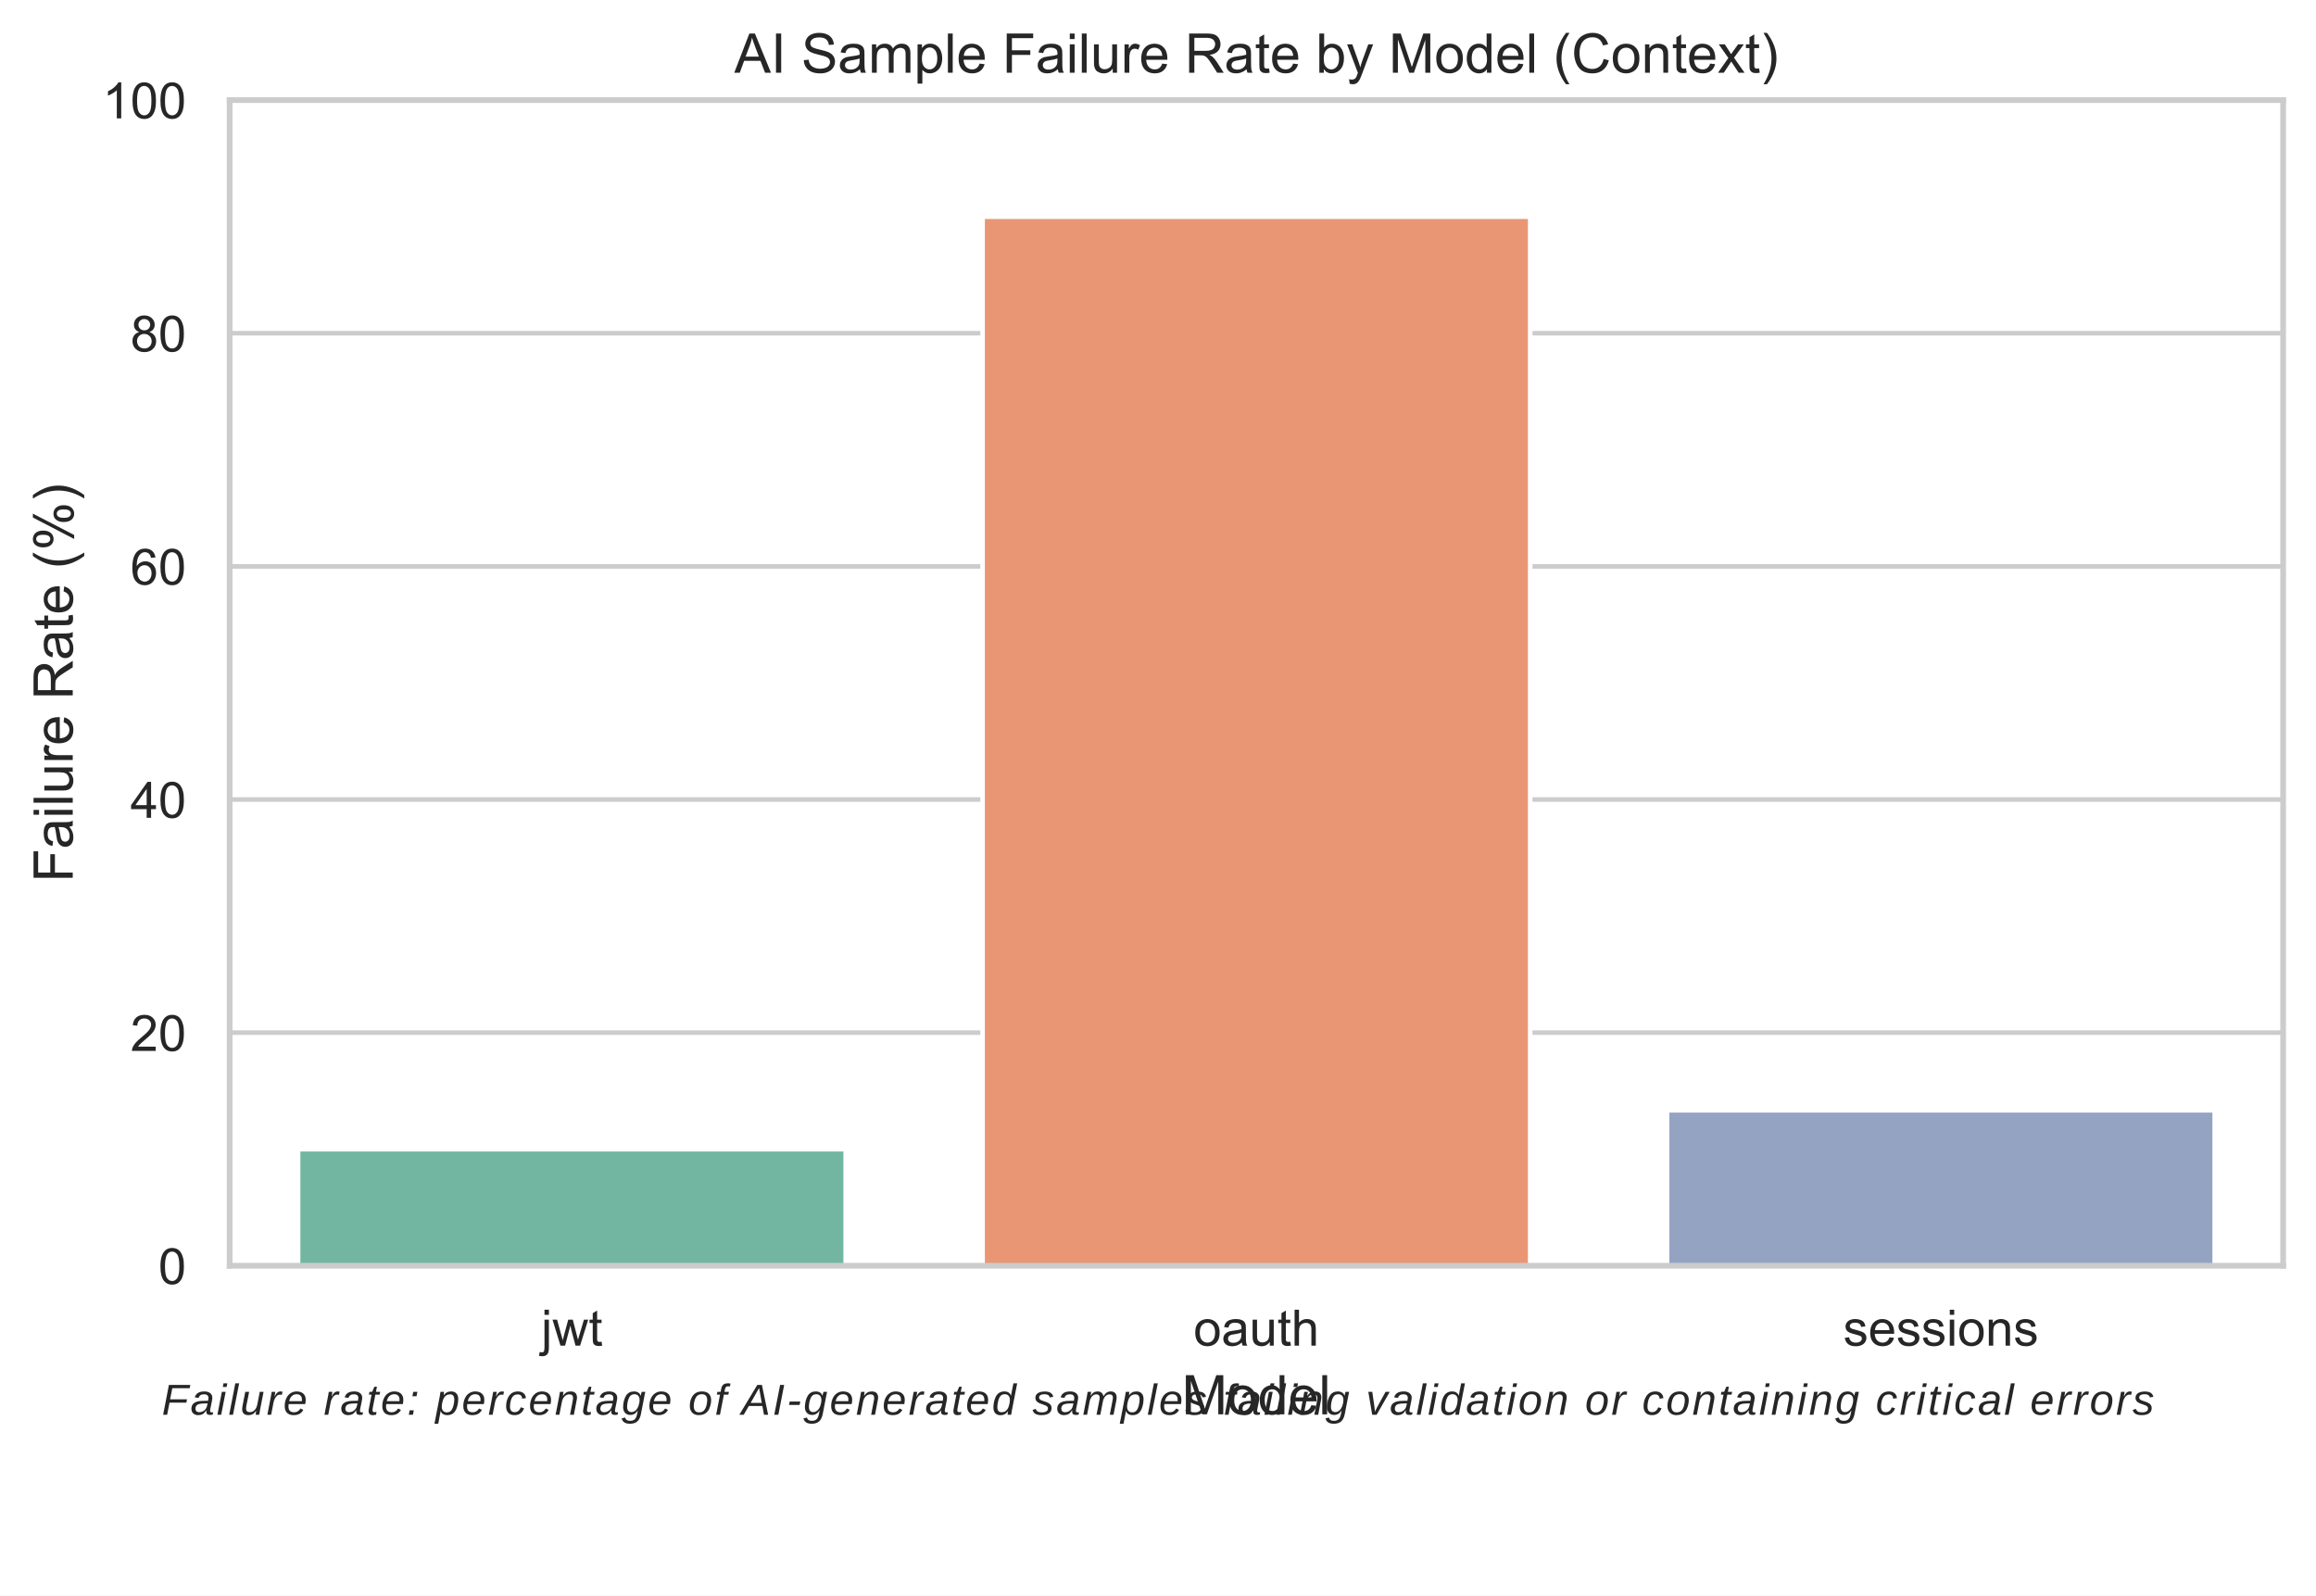
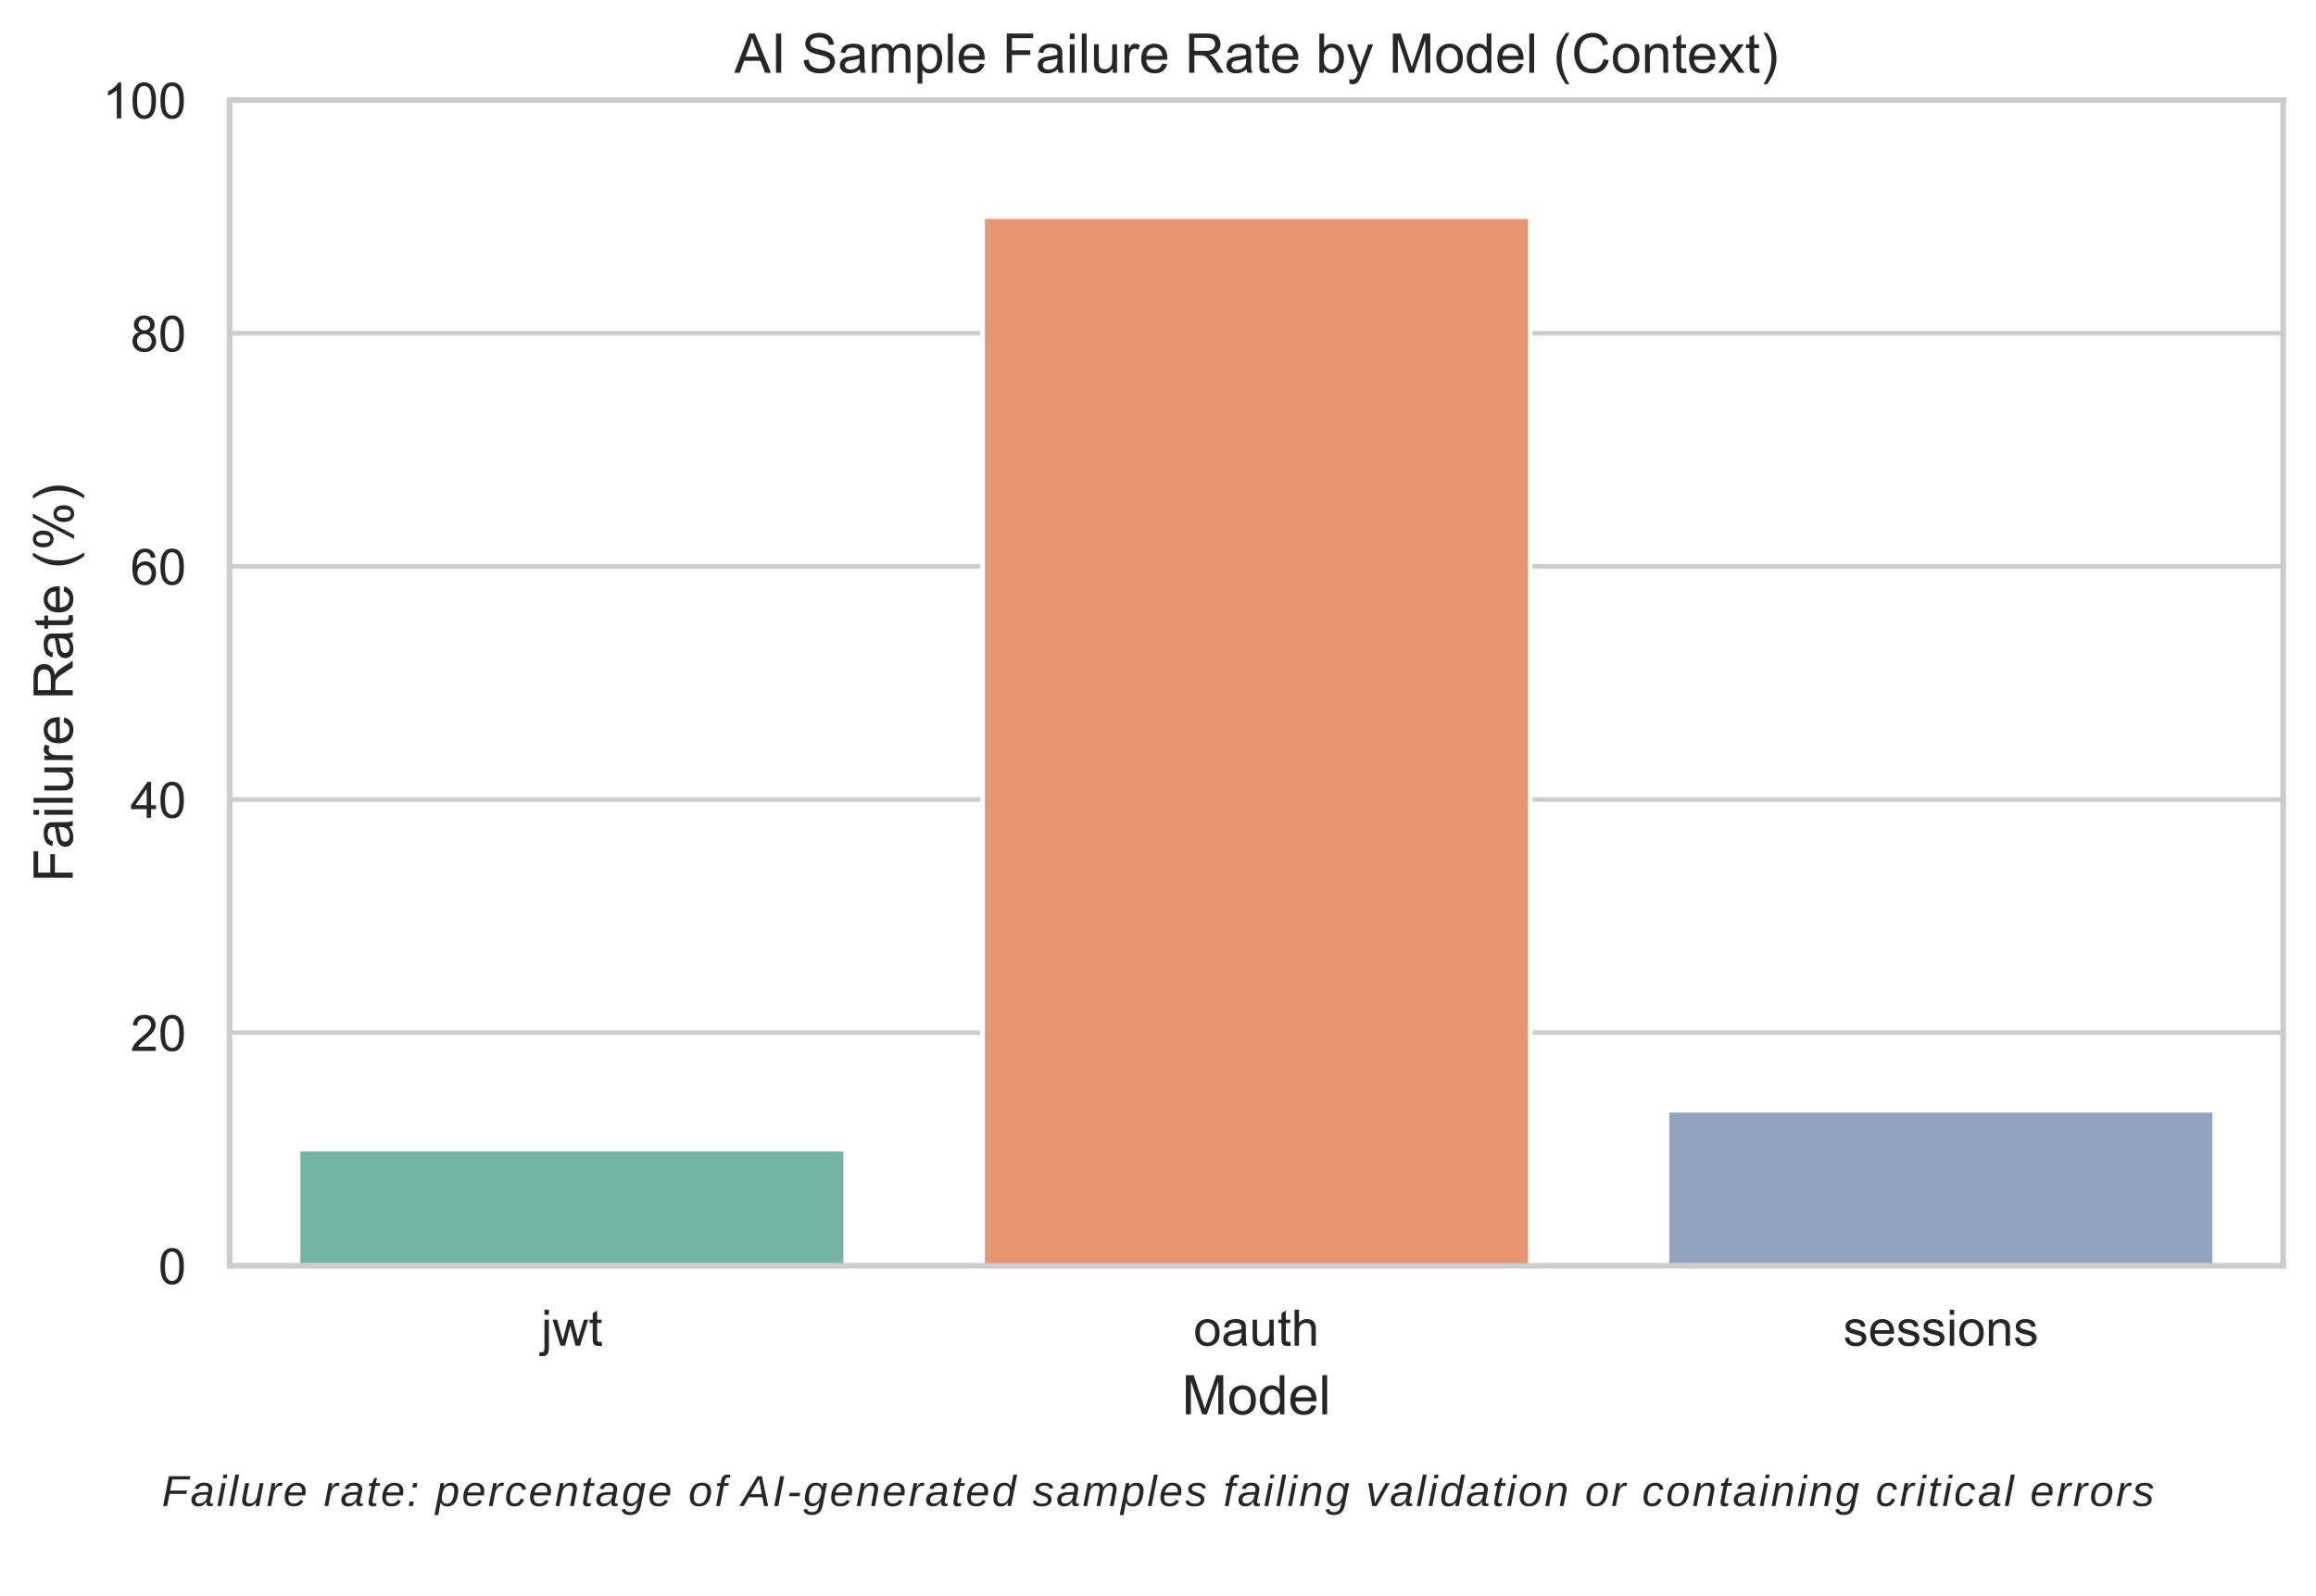
<svg xmlns="http://www.w3.org/2000/svg" xmlns:xlink="http://www.w3.org/1999/xlink" width="507.427pt" height="349.641pt" viewBox="0 0 507.427 349.641" version="1.1">
  <defs>
    <style type="text/css">*{stroke-linejoin: round; stroke-linecap: butt}</style>
  </defs>
  <g id="figure_1">
    <g id="patch_1">
      <path d="M 0 349.641  L 507.427 349.641  L 507.427 0  L 0 0  z " style="fill: #ffffff" />
    </g>
    <g id="axes_1">
      <g id="patch_2">
        <path d="M 50.313 277.356  L 500.227 277.356  L 500.227 21.936  L 50.313 21.936  z " style="fill: #ffffff" />
      </g>
      <g id="matplotlib.axis_1">
        <g id="xtick_1">
          <g id="text_1">
            <g style="fill: #262626" transform="translate(118.5767 294.8646) scale(0.11 -0.11)">
              <defs>
                <path id="ArialMT-4d" d="M 419 3928  L 419 4581  L 981 4581  L 981 3928  L 419 3928  z M -294 -1288  L -188 -809  Q -19 -853 78 -853  Q 250 -853 334 -739  Q 419 -625 419 -169  L 419 3319  L 981 3319  L 981 -181  Q 981 -794 822 -1034  Q 619 -1347 147 -1347  Q -81 -1347 -294 -1288  z " transform="scale(0.015625)" />
                <path id="ArialMT-5a" d="M 1034 0  L 19 3319  L 600 3319  L 1128 1403  L 1325 691  Q 1338 744 1497 1375  L 2025 3319  L 2603 3319  L 3100 1394  L 3266 759  L 3456 1400  L 4025 3319  L 4572 3319  L 3534 0  L 2950 0  L 2422 1988  L 2294 2553  L 1622 0  L 1034 0  z " transform="scale(0.015625)" />
                <path id="ArialMT-57" d="M 1650 503  L 1731 6  Q 1494 -44 1306 -44  Q 1000 -44 831 53  Q 663 150 594 308  Q 525 466 525 972  L 525 2881  L 113 2881  L 113 3319  L 525 3319  L 525 4141  L 1084 4478  L 1084 3319  L 1650 3319  L 1650 2881  L 1084 2881  L 1084 941  Q 1084 700 1114 631  Q 1144 563 1211 522  Q 1278 481 1403 481  Q 1497 481 1650 503  z " transform="scale(0.015625)" />
              </defs>
              <use xlink:href="#ArialMT-4d" />
              <use xlink:href="#ArialMT-5a" transform="translate(22.21875 0)" />
              <use xlink:href="#ArialMT-57" transform="translate(94.4375 0)" />
            </g>
          </g>
        </g>
        <g id="xtick_2">
          <g id="text_2">
            <g style="fill: #262626" transform="translate(261.5081 294.8646) scale(0.11 -0.11)">
              <defs>
                <path id="ArialMT-52" d="M 213 1659  Q 213 2581 725 3025  Q 1153 3394 1769 3394  Q 2453 3394 2887 2945  Q 3322 2497 3322 1706  Q 3322 1066 3130 698  Q 2938 331 2570 128  Q 2203 -75 1769 -75  Q 1072 -75 642 372  Q 213 819 213 1659  z M 791 1659  Q 791 1022 1069 705  Q 1347 388 1769 388  Q 2188 388 2466 706  Q 2744 1025 2744 1678  Q 2744 2294 2464 2611  Q 2184 2928 1769 2928  Q 1347 2928 1069 2612  Q 791 2297 791 1659  z " transform="scale(0.015625)" />
                <path id="ArialMT-44" d="M 2588 409  Q 2275 144 1986 34  Q 1697 -75 1366 -75  Q 819 -75 525 192  Q 231 459 231 875  Q 231 1119 342 1320  Q 453 1522 633 1644  Q 813 1766 1038 1828  Q 1203 1872 1538 1913  Q 2219 1994 2541 2106  Q 2544 2222 2544 2253  Q 2544 2597 2384 2738  Q 2169 2928 1744 2928  Q 1347 2928 1158 2789  Q 969 2650 878 2297  L 328 2372  Q 403 2725 575 2942  Q 747 3159 1072 3276  Q 1397 3394 1825 3394  Q 2250 3394 2515 3294  Q 2781 3194 2906 3042  Q 3031 2891 3081 2659  Q 3109 2516 3109 2141  L 3109 1391  Q 3109 606 3145 398  Q 3181 191 3288 0  L 2700 0  Q 2613 175 2588 409  z M 2541 1666  Q 2234 1541 1622 1453  Q 1275 1403 1131 1340  Q 988 1278 909 1158  Q 831 1038 831 891  Q 831 666 1001 516  Q 1172 366 1500 366  Q 1825 366 2078 508  Q 2331 650 2450 897  Q 2541 1088 2541 1459  L 2541 1666  z " transform="scale(0.015625)" />
                <path id="ArialMT-58" d="M 2597 0  L 2597 488  Q 2209 -75 1544 -75  Q 1250 -75 995 37  Q 741 150 617 320  Q 494 491 444 738  Q 409 903 409 1263  L 409 3319  L 972 3319  L 972 1478  Q 972 1038 1006 884  Q 1059 663 1231 536  Q 1403 409 1656 409  Q 1909 409 2131 539  Q 2353 669 2445 892  Q 2538 1116 2538 1541  L 2538 3319  L 3100 3319  L 3100 0  L 2597 0  z " transform="scale(0.015625)" />
                <path id="ArialMT-4b" d="M 422 0  L 422 4581  L 984 4581  L 984 2938  Q 1378 3394 1978 3394  Q 2347 3394 2619 3248  Q 2891 3103 3008 2847  Q 3125 2591 3125 2103  L 3125 0  L 2563 0  L 2563 2103  Q 2563 2525 2380 2717  Q 2197 2909 1863 2909  Q 1613 2909 1392 2779  Q 1172 2650 1078 2428  Q 984 2206 984 1816  L 984 0  L 422 0  z " transform="scale(0.015625)" />
              </defs>
              <use xlink:href="#ArialMT-52" />
              <use xlink:href="#ArialMT-44" transform="translate(55.60938 0)" />
              <use xlink:href="#ArialMT-58" transform="translate(111.2188 0)" />
              <use xlink:href="#ArialMT-57" transform="translate(166.8281 0)" />
              <use xlink:href="#ArialMT-4b" transform="translate(194.6094 0)" />
            </g>
          </g>
        </g>
        <g id="xtick_3">
          <g id="text_3">
            <g style="fill: #262626" transform="translate(403.844 294.8646) scale(0.11 -0.11)">
              <defs>
                <path id="ArialMT-56" d="M 197 991  L 753 1078  Q 800 744 1014 566  Q 1228 388 1613 388  Q 2000 388 2187 545  Q 2375 703 2375 916  Q 2375 1106 2209 1216  Q 2094 1291 1634 1406  Q 1016 1563 777 1677  Q 538 1791 414 1992  Q 291 2194 291 2438  Q 291 2659 392 2848  Q 494 3038 669 3163  Q 800 3259 1026 3326  Q 1253 3394 1513 3394  Q 1903 3394 2198 3281  Q 2494 3169 2634 2976  Q 2775 2784 2828 2463  L 2278 2388  Q 2241 2644 2061 2787  Q 1881 2931 1553 2931  Q 1166 2931 1000 2803  Q 834 2675 834 2503  Q 834 2394 903 2306  Q 972 2216 1119 2156  Q 1203 2125 1616 2013  Q 2213 1853 2448 1751  Q 2684 1650 2818 1456  Q 2953 1263 2953 975  Q 2953 694 2789 445  Q 2625 197 2315 61  Q 2006 -75 1616 -75  Q 969 -75 630 194  Q 291 463 197 991  z " transform="scale(0.015625)" />
                <path id="ArialMT-48" d="M 2694 1069  L 3275 997  Q 3138 488 2766 206  Q 2394 -75 1816 -75  Q 1088 -75 661 373  Q 234 822 234 1631  Q 234 2469 665 2931  Q 1097 3394 1784 3394  Q 2450 3394 2872 2941  Q 3294 2488 3294 1666  Q 3294 1616 3291 1516  L 816 1516  Q 847 969 1125 678  Q 1403 388 1819 388  Q 2128 388 2347 550  Q 2566 713 2694 1069  z M 847 1978  L 2700 1978  Q 2663 2397 2488 2606  Q 2219 2931 1791 2931  Q 1403 2931 1139 2672  Q 875 2413 847 1978  z " transform="scale(0.015625)" />
                <path id="ArialMT-4c" d="M 425 3934  L 425 4581  L 988 4581  L 988 3934  L 425 3934  z M 425 0  L 425 3319  L 988 3319  L 988 0  L 425 0  z " transform="scale(0.015625)" />
                <path id="ArialMT-51" d="M 422 0  L 422 3319  L 928 3319  L 928 2847  Q 1294 3394 1984 3394  Q 2284 3394 2536 3286  Q 2788 3178 2913 3003  Q 3038 2828 3088 2588  Q 3119 2431 3119 2041  L 3119 0  L 2556 0  L 2556 2019  Q 2556 2363 2490 2533  Q 2425 2703 2258 2804  Q 2091 2906 1866 2906  Q 1506 2906 1245 2678  Q 984 2450 984 1813  L 984 0  L 422 0  z " transform="scale(0.015625)" />
              </defs>
              <use xlink:href="#ArialMT-56" />
              <use xlink:href="#ArialMT-48" transform="translate(50 0)" />
              <use xlink:href="#ArialMT-56" transform="translate(105.6094 0)" />
              <use xlink:href="#ArialMT-56" transform="translate(155.6094 0)" />
              <use xlink:href="#ArialMT-4c" transform="translate(205.6094 0)" />
              <use xlink:href="#ArialMT-52" transform="translate(227.8281 0)" />
              <use xlink:href="#ArialMT-51" transform="translate(283.4375 0)" />
              <use xlink:href="#ArialMT-56" transform="translate(339.0469 0)" />
            </g>
          </g>
        </g>
        <g id="text_4">
          <g style="fill: #262626" transform="translate(258.9296 309.9161) scale(0.12 -0.12)">
            <defs>
              <path id="ArialMT-30" d="M 475 0  L 475 4581  L 1388 4581  L 2472 1338  Q 2622 884 2691 659  Q 2769 909 2934 1394  L 4031 4581  L 4847 4581  L 4847 0  L 4263 0  L 4263 3834  L 2931 0  L 2384 0  L 1059 3900  L 1059 0  L 475 0  z " transform="scale(0.015625)" />
              <path id="ArialMT-47" d="M 2575 0  L 2575 419  Q 2259 -75 1647 -75  Q 1250 -75 917 144  Q 584 363 401 755  Q 219 1147 219 1656  Q 219 2153 384 2558  Q 550 2963 881 3178  Q 1213 3394 1622 3394  Q 1922 3394 2156 3267  Q 2391 3141 2538 2938  L 2538 4581  L 3097 4581  L 3097 0  L 2575 0  z M 797 1656  Q 797 1019 1065 703  Q 1334 388 1700 388  Q 2069 388 2326 689  Q 2584 991 2584 1609  Q 2584 2291 2321 2609  Q 2059 2928 1675 2928  Q 1300 2928 1048 2622  Q 797 2316 797 1656  z " transform="scale(0.015625)" />
              <path id="ArialMT-4f" d="M 409 0  L 409 4581  L 972 4581  L 972 0  L 409 0  z " transform="scale(0.015625)" />
            </defs>
            <use xlink:href="#ArialMT-30" />
            <use xlink:href="#ArialMT-52" transform="translate(83.29688 0)" />
            <use xlink:href="#ArialMT-47" transform="translate(138.9062 0)" />
            <use xlink:href="#ArialMT-48" transform="translate(194.5156 0)" />
            <use xlink:href="#ArialMT-4f" transform="translate(250.125 0)" />
          </g>
        </g>
      </g>
      <g id="matplotlib.axis_2">
        <g id="ytick_1">
          <g id="line2d_1">
            <path d="M 50.313 277.356  L 500.227 277.356  " clip-path="url(#p3f52fff1be)" style="fill: none; stroke: #cccccc; stroke-linecap: round" />
          </g>
          <g id="text_5">
            <g style="fill: #262626" transform="translate(34.69602 281.3604) scale(0.11 -0.11)">
              <defs>
                <path id="ArialMT-13" d="M 266 2259  Q 266 3072 433 3567  Q 600 4063 929 4331  Q 1259 4600 1759 4600  Q 2128 4600 2406 4451  Q 2684 4303 2865 4023  Q 3047 3744 3150 3342  Q 3253 2941 3253 2259  Q 3253 1453 3087 958  Q 2922 463 2592 192  Q 2263 -78 1759 -78  Q 1097 -78 719 397  Q 266 969 266 2259  z M 844 2259  Q 844 1131 1108 757  Q 1372 384 1759 384  Q 2147 384 2411 759  Q 2675 1134 2675 2259  Q 2675 3391 2411 3762  Q 2147 4134 1753 4134  Q 1366 4134 1134 3806  Q 844 3388 844 2259  z " transform="scale(0.015625)" />
              </defs>
              <use xlink:href="#ArialMT-13" />
            </g>
          </g>
        </g>
        <g id="ytick_2">
          <g id="line2d_2">
            <path d="M 50.313 226.272  L 500.227 226.272  " clip-path="url(#p3f52fff1be)" style="fill: none; stroke: #cccccc; stroke-linecap: round" />
          </g>
          <g id="text_6">
            <g style="fill: #262626" transform="translate(28.57898 230.2764) scale(0.11 -0.11)">
              <defs>
                <path id="ArialMT-15" d="M 3222 541  L 3222 0  L 194 0  Q 188 203 259 391  Q 375 700 629 1000  Q 884 1300 1366 1694  Q 2113 2306 2375 2664  Q 2638 3022 2638 3341  Q 2638 3675 2398 3904  Q 2159 4134 1775 4134  Q 1369 4134 1125 3890  Q 881 3647 878 3216  L 300 3275  Q 359 3922 746 4261  Q 1134 4600 1788 4600  Q 2447 4600 2831 4234  Q 3216 3869 3216 3328  Q 3216 3053 3103 2787  Q 2991 2522 2730 2228  Q 2469 1934 1863 1422  Q 1356 997 1212 845  Q 1069 694 975 541  L 3222 541  z " transform="scale(0.015625)" />
              </defs>
              <use xlink:href="#ArialMT-15" />
              <use xlink:href="#ArialMT-13" transform="translate(55.60938 0)" />
            </g>
          </g>
        </g>
        <g id="ytick_3">
          <g id="line2d_3">
            <path d="M 50.313 175.188  L 500.227 175.188  " clip-path="url(#p3f52fff1be)" style="fill: none; stroke: #cccccc; stroke-linecap: round" />
          </g>
          <g id="text_7">
            <g style="fill: #262626" transform="translate(28.57898 179.1925) scale(0.11 -0.11)">
              <defs>
                <path id="ArialMT-17" d="M 2069 0  L 2069 1097  L 81 1097  L 81 1613  L 2172 4581  L 2631 4581  L 2631 1613  L 3250 1613  L 3250 1097  L 2631 1097  L 2631 0  L 2069 0  z M 2069 1613  L 2069 3678  L 634 1613  L 2069 1613  z " transform="scale(0.015625)" />
              </defs>
              <use xlink:href="#ArialMT-17" />
              <use xlink:href="#ArialMT-13" transform="translate(55.60938 0)" />
            </g>
          </g>
        </g>
        <g id="ytick_4">
          <g id="line2d_4">
            <path d="M 50.313 124.104  L 500.227 124.104  " clip-path="url(#p3f52fff1be)" style="fill: none; stroke: #cccccc; stroke-linecap: round" />
          </g>
          <g id="text_8">
            <g style="fill: #262626" transform="translate(28.57898 128.1085) scale(0.11 -0.11)">
              <defs>
                <path id="ArialMT-19" d="M 3184 3459  L 2625 3416  Q 2550 3747 2413 3897  Q 2184 4138 1850 4138  Q 1581 4138 1378 3988  Q 1113 3794 959 3422  Q 806 3050 800 2363  Q 1003 2672 1297 2822  Q 1591 2972 1913 2972  Q 2475 2972 2870 2558  Q 3266 2144 3266 1488  Q 3266 1056 3080 686  Q 2894 316 2569 119  Q 2244 -78 1831 -78  Q 1128 -78 684 439  Q 241 956 241 2144  Q 241 3472 731 4075  Q 1159 4600 1884 4600  Q 2425 4600 2770 4297  Q 3116 3994 3184 3459  z M 888 1484  Q 888 1194 1011 928  Q 1134 663 1356 523  Q 1578 384 1822 384  Q 2178 384 2434 671  Q 2691 959 2691 1453  Q 2691 1928 2437 2201  Q 2184 2475 1800 2475  Q 1419 2475 1153 2201  Q 888 1928 888 1484  z " transform="scale(0.015625)" />
              </defs>
              <use xlink:href="#ArialMT-19" />
              <use xlink:href="#ArialMT-13" transform="translate(55.60938 0)" />
            </g>
          </g>
        </g>
        <g id="ytick_5">
          <g id="line2d_5">
            <path d="M 50.313 73.02  L 500.227 73.02  " clip-path="url(#p3f52fff1be)" style="fill: none; stroke: #cccccc; stroke-linecap: round" />
          </g>
          <g id="text_9">
            <g style="fill: #262626" transform="translate(28.57898 77.02447) scale(0.11 -0.11)">
              <defs>
                <path id="ArialMT-1b" d="M 1131 2484  Q 781 2613 612 2850  Q 444 3088 444 3419  Q 444 3919 803 4259  Q 1163 4600 1759 4600  Q 2359 4600 2725 4251  Q 3091 3903 3091 3403  Q 3091 3084 2923 2848  Q 2756 2613 2416 2484  Q 2838 2347 3058 2040  Q 3278 1734 3278 1309  Q 3278 722 2862 322  Q 2447 -78 1769 -78  Q 1091 -78 675 323  Q 259 725 259 1325  Q 259 1772 486 2073  Q 713 2375 1131 2484  z M 1019 3438  Q 1019 3113 1228 2906  Q 1438 2700 1772 2700  Q 2097 2700 2305 2904  Q 2513 3109 2513 3406  Q 2513 3716 2298 3927  Q 2084 4138 1766 4138  Q 1444 4138 1231 3931  Q 1019 3725 1019 3438  z M 838 1322  Q 838 1081 952 856  Q 1066 631 1291 507  Q 1516 384 1775 384  Q 2178 384 2440 643  Q 2703 903 2703 1303  Q 2703 1709 2433 1975  Q 2163 2241 1756 2241  Q 1359 2241 1098 1978  Q 838 1716 838 1322  z " transform="scale(0.015625)" />
              </defs>
              <use xlink:href="#ArialMT-1b" />
              <use xlink:href="#ArialMT-13" transform="translate(55.60938 0)" />
            </g>
          </g>
        </g>
        <g id="ytick_6">
          <g id="line2d_6">
            <path d="M 50.313 21.936  L 500.227 21.936  " clip-path="url(#p3f52fff1be)" style="fill: none; stroke: #cccccc; stroke-linecap: round" />
          </g>
          <g id="text_10">
            <g style="fill: #262626" transform="translate(22.46195 25.94048) scale(0.11 -0.11)">
              <defs>
                <path id="ArialMT-14" d="M 2384 0  L 1822 0  L 1822 3584  Q 1619 3391 1289 3197  Q 959 3003 697 2906  L 697 3450  Q 1169 3672 1522 3987  Q 1875 4303 2022 4600  L 2384 4600  L 2384 0  z " transform="scale(0.015625)" />
              </defs>
              <use xlink:href="#ArialMT-14" />
              <use xlink:href="#ArialMT-13" transform="translate(55.60938 0)" />
              <use xlink:href="#ArialMT-13" transform="translate(111.2188 0)" />
            </g>
          </g>
        </g>
        <g id="text_11">
          <g style="fill: #262626" transform="translate(15.93633 193.3226) rotate(-90) scale(0.12 -0.12)">
            <defs>
              <path id="ArialMT-29" d="M 525 0  L 525 4581  L 3616 4581  L 3616 4041  L 1131 4041  L 1131 2622  L 3281 2622  L 3281 2081  L 1131 2081  L 1131 0  L 525 0  z " transform="scale(0.015625)" />
              <path id="ArialMT-55" d="M 416 0  L 416 3319  L 922 3319  L 922 2816  Q 1116 3169 1280 3281  Q 1444 3394 1641 3394  Q 1925 3394 2219 3213  L 2025 2691  Q 1819 2813 1613 2813  Q 1428 2813 1281 2702  Q 1134 2591 1072 2394  Q 978 2094 978 1738  L 978 0  L 416 0  z " transform="scale(0.015625)" />
              <path id="ArialMT-3" transform="scale(0.015625)" />
              <path id="ArialMT-35" d="M 503 0  L 503 4581  L 2534 4581  Q 3147 4581 3465 4457  Q 3784 4334 3975 4021  Q 4166 3709 4166 3331  Q 4166 2844 3850 2509  Q 3534 2175 2875 2084  Q 3116 1969 3241 1856  Q 3506 1613 3744 1247  L 4541 0  L 3778 0  L 3172 953  Q 2906 1366 2734 1584  Q 2563 1803 2427 1890  Q 2291 1978 2150 2013  Q 2047 2034 1813 2034  L 1109 2034  L 1109 0  L 503 0  z M 1109 2559  L 2413 2559  Q 2828 2559 3062 2645  Q 3297 2731 3419 2920  Q 3541 3109 3541 3331  Q 3541 3656 3305 3865  Q 3069 4075 2559 4075  L 1109 4075  L 1109 2559  z " transform="scale(0.015625)" />
              <path id="ArialMT-b" d="M 1497 -1347  Q 1031 -759 709 28  Q 388 816 388 1659  Q 388 2403 628 3084  Q 909 3875 1497 4659  L 1900 4659  Q 1522 4009 1400 3731  Q 1209 3300 1100 2831  Q 966 2247 966 1656  Q 966 153 1900 -1347  L 1497 -1347  z " transform="scale(0.015625)" />
              <path id="ArialMT-8" d="M 372 3481  Q 372 3972 619 4315  Q 866 4659 1334 4659  Q 1766 4659 2048 4351  Q 2331 4044 2331 3447  Q 2331 2866 2045 2552  Q 1759 2238 1341 2238  Q 925 2238 648 2547  Q 372 2856 372 3481  z M 1350 4272  Q 1141 4272 1002 4090  Q 863 3909 863 3425  Q 863 2984 1003 2804  Q 1144 2625 1350 2625  Q 1563 2625 1702 2806  Q 1841 2988 1841 3469  Q 1841 3913 1700 4092  Q 1559 4272 1350 4272  z M 1353 -169  L 3859 4659  L 4316 4659  L 1819 -169  L 1353 -169  z M 3334 1075  Q 3334 1569 3581 1911  Q 3828 2253 4300 2253  Q 4731 2253 5014 1945  Q 5297 1638 5297 1041  Q 5297 459 5011 145  Q 4725 -169 4303 -169  Q 3888 -169 3611 142  Q 3334 453 3334 1075  z M 4316 1866  Q 4103 1866 3964 1684  Q 3825 1503 3825 1019  Q 3825 581 3965 400  Q 4106 219 4313 219  Q 4528 219 4667 400  Q 4806 581 4806 1063  Q 4806 1506 4665 1686  Q 4525 1866 4316 1866  z " transform="scale(0.015625)" />
              <path id="ArialMT-c" d="M 791 -1347  L 388 -1347  Q 1322 153 1322 1656  Q 1322 2244 1188 2822  Q 1081 3291 891 3722  Q 769 4003 388 4659  L 791 4659  Q 1378 3875 1659 3084  Q 1900 2403 1900 1659  Q 1900 816 1576 28  Q 1253 -759 791 -1347  z " transform="scale(0.015625)" />
            </defs>
            <use xlink:href="#ArialMT-29" />
            <use xlink:href="#ArialMT-44" transform="translate(61.07812 0)" />
            <use xlink:href="#ArialMT-4c" transform="translate(116.6875 0)" />
            <use xlink:href="#ArialMT-4f" transform="translate(138.9062 0)" />
            <use xlink:href="#ArialMT-58" transform="translate(161.125 0)" />
            <use xlink:href="#ArialMT-55" transform="translate(216.7344 0)" />
            <use xlink:href="#ArialMT-48" transform="translate(250.0312 0)" />
            <use xlink:href="#ArialMT-3" transform="translate(305.6406 0)" />
            <use xlink:href="#ArialMT-35" transform="translate(333.4219 0)" />
            <use xlink:href="#ArialMT-44" transform="translate(405.6406 0)" />
            <use xlink:href="#ArialMT-57" transform="translate(461.25 0)" />
            <use xlink:href="#ArialMT-48" transform="translate(489.0312 0)" />
            <use xlink:href="#ArialMT-3" transform="translate(544.6406 0)" />
            <use xlink:href="#ArialMT-b" transform="translate(572.4219 0)" />
            <use xlink:href="#ArialMT-8" transform="translate(605.7188 0)" />
            <use xlink:href="#ArialMT-c" transform="translate(694.6406 0)" />
          </g>
        </g>
      </g>
      <g id="patch_3">
        <path d="M 65.31 277.356  L 185.287 277.356  L 185.287 251.814  L 65.31 251.814  z " clip-path="url(#p3f52fff1be)" style="fill: #72b6a1; stroke: #ffffff; stroke-linejoin: miter" />
      </g>
      <g id="patch_4">
        <path d="M 215.282 277.356  L 335.259 277.356  L 335.259 47.478  L 215.282 47.478  z " clip-path="url(#p3f52fff1be)" style="fill: #e99675; stroke: #ffffff; stroke-linejoin: miter" />
      </g>
      <g id="patch_5">
        <path d="M 365.253 277.356  L 485.23 277.356  L 485.23 243.3  L 365.253 243.3  z " clip-path="url(#p3f52fff1be)" style="fill: #95a3c3; stroke: #ffffff; stroke-linejoin: miter" />
      </g>
      <g id="line2d_7">
        <path clip-path="url(#p3f52fff1be)" style="fill: none; stroke: #424242; stroke-width: 2.25; stroke-linecap: round" />
      </g>
      <g id="line2d_8">
        <path clip-path="url(#p3f52fff1be)" style="fill: none; stroke: #424242; stroke-width: 2.25; stroke-linecap: round" />
      </g>
      <g id="line2d_9">
        <path clip-path="url(#p3f52fff1be)" style="fill: none; stroke: #424242; stroke-width: 2.25; stroke-linecap: round" />
      </g>
      <g id="patch_6">
        <path d="M 50.313 277.356  L 50.313 21.936  " style="fill: none; stroke: #cccccc; stroke-width: 1.25; stroke-linejoin: miter; stroke-linecap: square" />
      </g>
      <g id="patch_7">
        <path d="M 500.227 277.356  L 500.227 21.936  " style="fill: none; stroke: #cccccc; stroke-width: 1.25; stroke-linejoin: miter; stroke-linecap: square" />
      </g>
      <g id="patch_8">
        <path d="M 50.313 277.356  L 500.227 277.356  " style="fill: none; stroke: #cccccc; stroke-width: 1.25; stroke-linejoin: miter; stroke-linecap: square" />
      </g>
      <g id="patch_9">
        <path d="M 50.313 21.936  L 500.227 21.936  " style="fill: none; stroke: #cccccc; stroke-width: 1.25; stroke-linejoin: miter; stroke-linecap: square" />
      </g>
      <g id="text_12">
        <g style="fill: #262626" transform="translate(160.8961 15.93633) scale(0.12 -0.12)">
          <defs>
            <path id="ArialMT-24" d="M -9 0  L 1750 4581  L 2403 4581  L 4278 0  L 3588 0  L 3053 1388  L 1138 1388  L 634 0  L -9 0  z M 1313 1881  L 2866 1881  L 2388 3150  Q 2169 3728 2063 4100  Q 1975 3659 1816 3225  L 1313 1881  z " transform="scale(0.015625)" />
            <path id="ArialMT-2c" d="M 597 0  L 597 4581  L 1203 4581  L 1203 0  L 597 0  z " transform="scale(0.015625)" />
            <path id="ArialMT-36" d="M 288 1472  L 859 1522  Q 900 1178 1048 958  Q 1197 738 1509 602  Q 1822 466 2213 466  Q 2559 466 2825 569  Q 3091 672 3220 851  Q 3350 1031 3350 1244  Q 3350 1459 3225 1620  Q 3100 1781 2813 1891  Q 2628 1963 1997 2114  Q 1366 2266 1113 2400  Q 784 2572 623 2826  Q 463 3081 463 3397  Q 463 3744 659 4045  Q 856 4347 1234 4503  Q 1613 4659 2075 4659  Q 2584 4659 2973 4495  Q 3363 4331 3572 4012  Q 3781 3694 3797 3291  L 3216 3247  Q 3169 3681 2898 3903  Q 2628 4125 2100 4125  Q 1550 4125 1298 3923  Q 1047 3722 1047 3438  Q 1047 3191 1225 3031  Q 1400 2872 2139 2705  Q 2878 2538 3153 2413  Q 3553 2228 3743 1945  Q 3934 1663 3934 1294  Q 3934 928 3725 604  Q 3516 281 3123 101  Q 2731 -78 2241 -78  Q 1619 -78 1198 103  Q 778 284 539 648  Q 300 1013 288 1472  z " transform="scale(0.015625)" />
            <path id="ArialMT-50" d="M 422 0  L 422 3319  L 925 3319  L 925 2853  Q 1081 3097 1340 3245  Q 1600 3394 1931 3394  Q 2300 3394 2536 3241  Q 2772 3088 2869 2813  Q 3263 3394 3894 3394  Q 4388 3394 4653 3120  Q 4919 2847 4919 2278  L 4919 0  L 4359 0  L 4359 2091  Q 4359 2428 4304 2576  Q 4250 2725 4106 2815  Q 3963 2906 3769 2906  Q 3419 2906 3187 2673  Q 2956 2441 2956 1928  L 2956 0  L 2394 0  L 2394 2156  Q 2394 2531 2256 2718  Q 2119 2906 1806 2906  Q 1569 2906 1367 2781  Q 1166 2656 1075 2415  Q 984 2175 984 1722  L 984 0  L 422 0  z " transform="scale(0.015625)" />
            <path id="ArialMT-53" d="M 422 -1272  L 422 3319  L 934 3319  L 934 2888  Q 1116 3141 1344 3267  Q 1572 3394 1897 3394  Q 2322 3394 2647 3175  Q 2972 2956 3137 2557  Q 3303 2159 3303 1684  Q 3303 1175 3120 767  Q 2938 359 2589 142  Q 2241 -75 1856 -75  Q 1575 -75 1351 44  Q 1128 163 984 344  L 984 -1272  L 422 -1272  z M 931 1641  Q 931 1000 1190 694  Q 1450 388 1819 388  Q 2194 388 2461 705  Q 2728 1022 2728 1688  Q 2728 2322 2467 2637  Q 2206 2953 1844 2953  Q 1484 2953 1207 2617  Q 931 2281 931 1641  z " transform="scale(0.015625)" />
            <path id="ArialMT-45" d="M 941 0  L 419 0  L 419 4581  L 981 4581  L 981 2947  Q 1338 3394 1891 3394  Q 2197 3394 2470 3270  Q 2744 3147 2920 2923  Q 3097 2700 3197 2384  Q 3297 2069 3297 1709  Q 3297 856 2875 390  Q 2453 -75 1863 -75  Q 1275 -75 941 416  L 941 0  z M 934 1684  Q 934 1088 1097 822  Q 1363 388 1816 388  Q 2184 388 2453 708  Q 2722 1028 2722 1663  Q 2722 2313 2464 2622  Q 2206 2931 1841 2931  Q 1472 2931 1203 2611  Q 934 2291 934 1684  z " transform="scale(0.015625)" />
            <path id="ArialMT-5c" d="M 397 -1278  L 334 -750  Q 519 -800 656 -800  Q 844 -800 956 -737  Q 1069 -675 1141 -563  Q 1194 -478 1313 -144  Q 1328 -97 1363 -6  L 103 3319  L 709 3319  L 1400 1397  Q 1534 1031 1641 628  Q 1738 1016 1872 1384  L 2581 3319  L 3144 3319  L 1881 -56  Q 1678 -603 1566 -809  Q 1416 -1088 1222 -1217  Q 1028 -1347 759 -1347  Q 597 -1347 397 -1278  z " transform="scale(0.015625)" />
            <path id="ArialMT-26" d="M 3763 1606  L 4369 1453  Q 4178 706 3683 314  Q 3188 -78 2472 -78  Q 1731 -78 1267 223  Q 803 525 561 1097  Q 319 1669 319 2325  Q 319 3041 592 3573  Q 866 4106 1370 4382  Q 1875 4659 2481 4659  Q 3169 4659 3637 4309  Q 4106 3959 4291 3325  L 3694 3184  Q 3534 3684 3231 3912  Q 2928 4141 2469 4141  Q 1941 4141 1586 3887  Q 1231 3634 1087 3207  Q 944 2781 944 2328  Q 944 1744 1114 1308  Q 1284 872 1643 656  Q 2003 441 2422 441  Q 2931 441 3284 734  Q 3638 1028 3763 1606  z " transform="scale(0.015625)" />
            <path id="ArialMT-5b" d="M 47 0  L 1259 1725  L 138 3319  L 841 3319  L 1350 2541  Q 1494 2319 1581 2169  Q 1719 2375 1834 2534  L 2394 3319  L 3066 3319  L 1919 1756  L 3153 0  L 2463 0  L 1781 1031  L 1600 1309  L 728 0  L 47 0  z " transform="scale(0.015625)" />
          </defs>
          <use xlink:href="#ArialMT-24" />
          <use xlink:href="#ArialMT-2c" transform="translate(66.70312 0)" />
          <use xlink:href="#ArialMT-3" transform="translate(94.48438 0)" />
          <use xlink:href="#ArialMT-36" transform="translate(122.2656 0)" />
          <use xlink:href="#ArialMT-44" transform="translate(188.9688 0)" />
          <use xlink:href="#ArialMT-50" transform="translate(244.5781 0)" />
          <use xlink:href="#ArialMT-53" transform="translate(327.875 0)" />
          <use xlink:href="#ArialMT-4f" transform="translate(383.4844 0)" />
          <use xlink:href="#ArialMT-48" transform="translate(405.7031 0)" />
          <use xlink:href="#ArialMT-3" transform="translate(461.3125 0)" />
          <use xlink:href="#ArialMT-29" transform="translate(489.0938 0)" />
          <use xlink:href="#ArialMT-44" transform="translate(550.1719 0)" />
          <use xlink:href="#ArialMT-4c" transform="translate(605.7812 0)" />
          <use xlink:href="#ArialMT-4f" transform="translate(628 0)" />
          <use xlink:href="#ArialMT-58" transform="translate(650.2188 0)" />
          <use xlink:href="#ArialMT-55" transform="translate(705.8281 0)" />
          <use xlink:href="#ArialMT-48" transform="translate(739.125 0)" />
          <use xlink:href="#ArialMT-3" transform="translate(794.7344 0)" />
          <use xlink:href="#ArialMT-35" transform="translate(822.5156 0)" />
          <use xlink:href="#ArialMT-44" transform="translate(894.7344 0)" />
          <use xlink:href="#ArialMT-57" transform="translate(950.3438 0)" />
          <use xlink:href="#ArialMT-48" transform="translate(978.125 0)" />
          <use xlink:href="#ArialMT-3" transform="translate(1033.734 0)" />
          <use xlink:href="#ArialMT-45" transform="translate(1061.516 0)" />
          <use xlink:href="#ArialMT-5c" transform="translate(1117.125 0)" />
          <use xlink:href="#ArialMT-3" transform="translate(1167.125 0)" />
          <use xlink:href="#ArialMT-30" transform="translate(1194.906 0)" />
          <use xlink:href="#ArialMT-52" transform="translate(1278.203 0)" />
          <use xlink:href="#ArialMT-47" transform="translate(1333.812 0)" />
          <use xlink:href="#ArialMT-48" transform="translate(1389.422 0)" />
          <use xlink:href="#ArialMT-4f" transform="translate(1445.031 0)" />
          <use xlink:href="#ArialMT-3" transform="translate(1467.25 0)" />
          <use xlink:href="#ArialMT-b" transform="translate(1495.031 0)" />
          <use xlink:href="#ArialMT-26" transform="translate(1528.328 0)" />
          <use xlink:href="#ArialMT-52" transform="translate(1600.547 0)" />
          <use xlink:href="#ArialMT-51" transform="translate(1656.156 0)" />
          <use xlink:href="#ArialMT-57" transform="translate(1711.766 0)" />
          <use xlink:href="#ArialMT-48" transform="translate(1739.547 0)" />
          <use xlink:href="#ArialMT-5b" transform="translate(1795.156 0)" />
          <use xlink:href="#ArialMT-57" transform="translate(1845.156 0)" />
          <use xlink:href="#ArialMT-c" transform="translate(1872.938 0)" />
        </g>
      </g>
    </g>
    <g id="text_footnote">
-       <g style="fill: #262626" transform="translate(253.7137 310) scale(0.95 0.95)">
+       <g style="fill: #262626" transform="translate(253.7137 330) scale(0.95 0.95)">
        <text x="0" y="0" style="font-family: Arial; font-size: 10px; letter-spacing: 0.5px; font-style: italic; text-anchor: middle;">Failure rate: percentage of AI-generated samples failing validation or containing critical errors</text>
      </g>
    </g>
  </g>
  <defs>
    <clipPath id="p3f52fff1be">
      <rect x="50.313" y="21.936" width="449.914" height="255.42" />
    </clipPath>
  </defs>
</svg>
